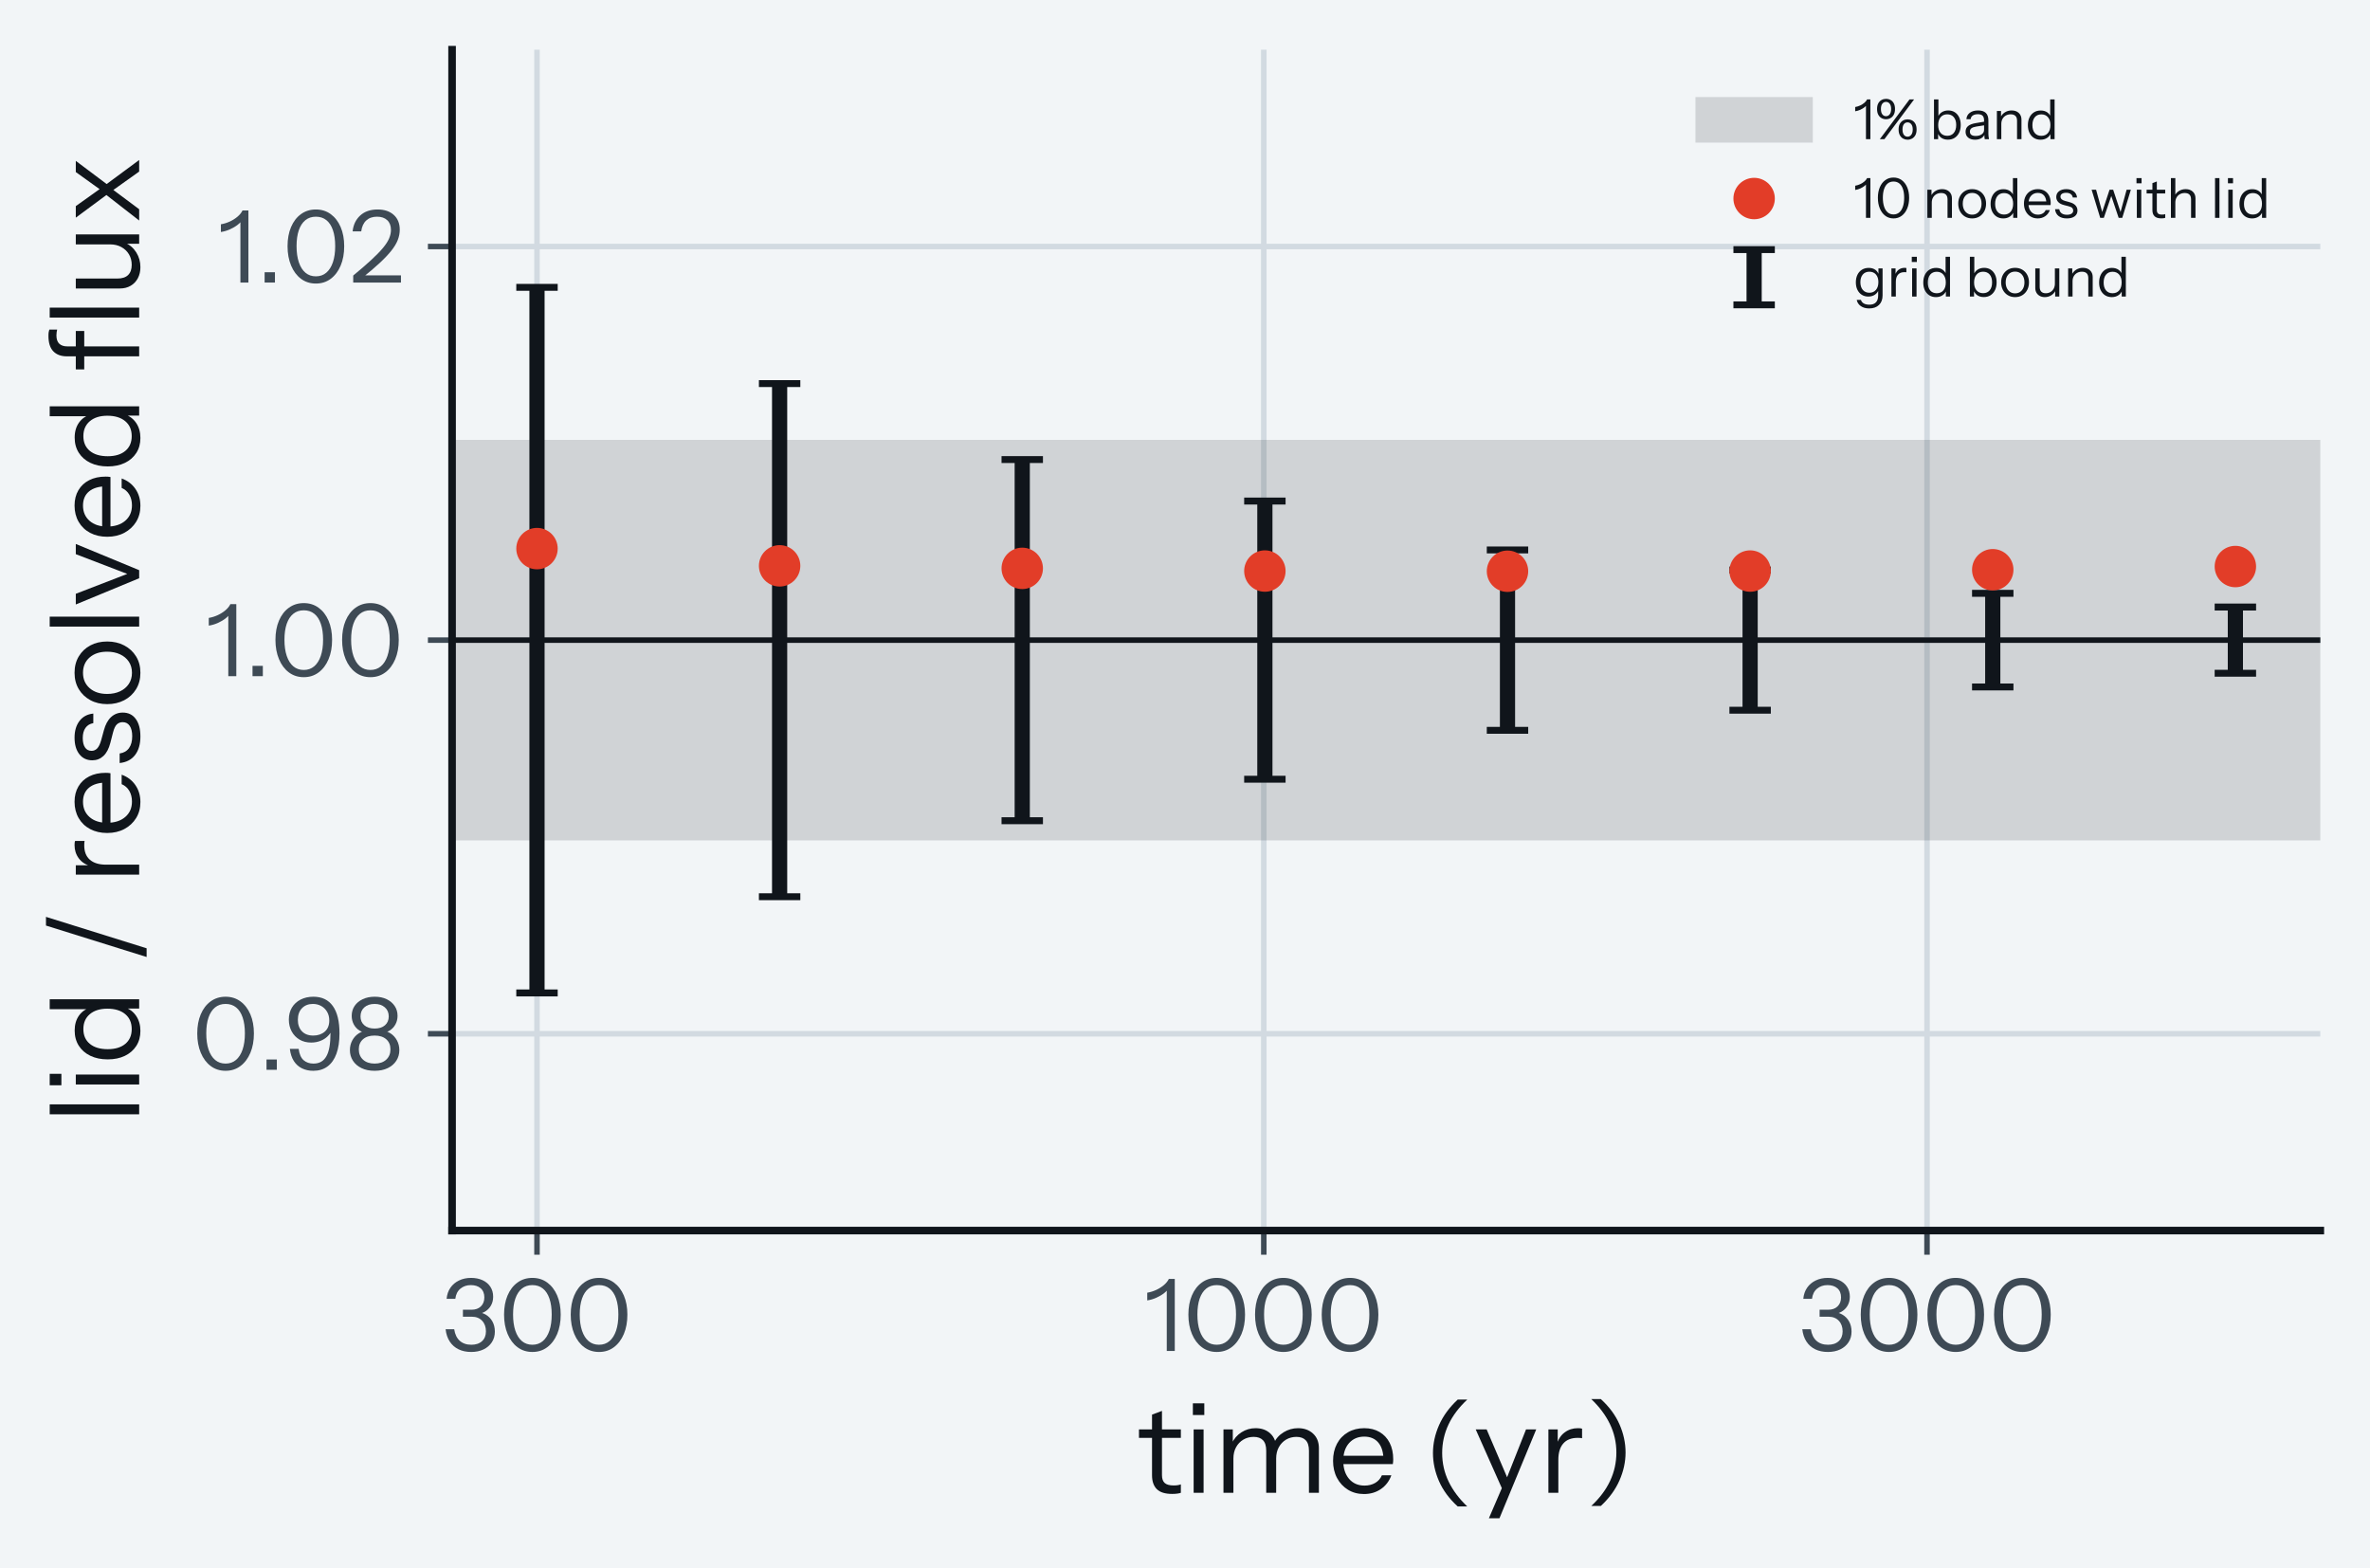
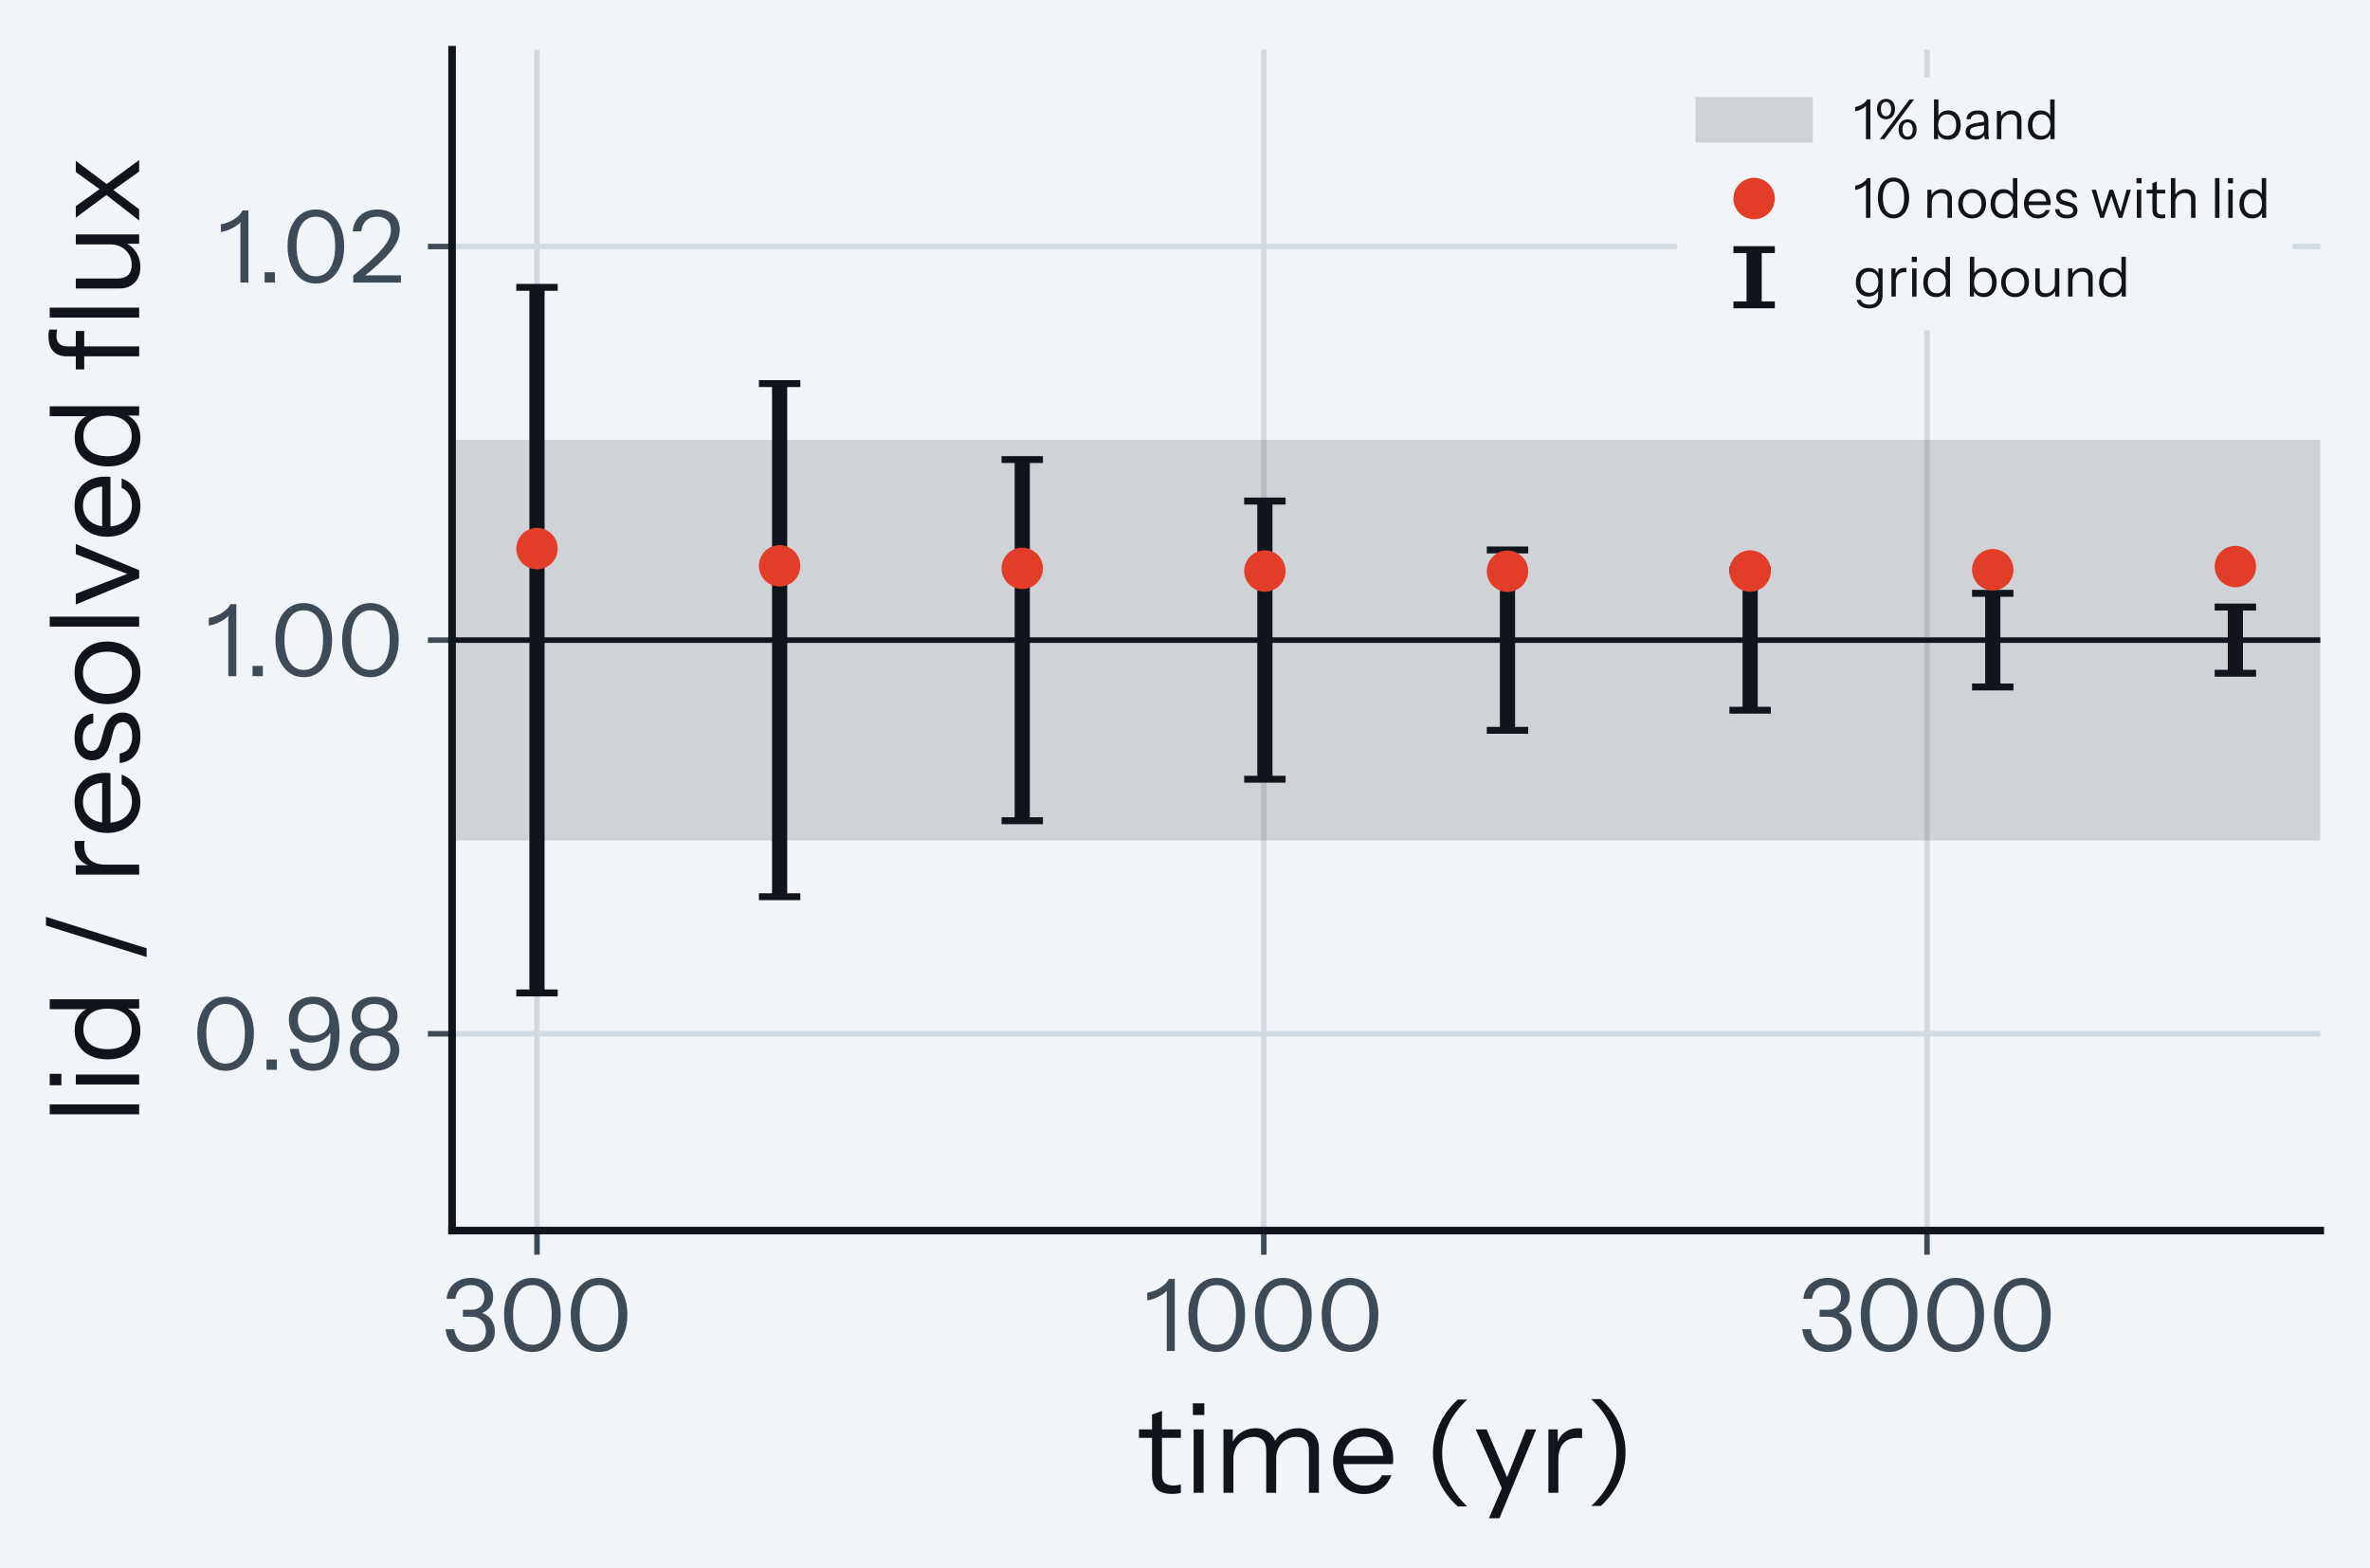
<svg xmlns="http://www.w3.org/2000/svg" xmlns:xlink="http://www.w3.org/1999/xlink" width="343.323pt" height="227.137pt" viewBox="0 0 343.323 227.137" version="1.1">
  <defs>
    <style type="text/css">*{stroke-linejoin: round; stroke-linecap: butt}</style>
  </defs>
  <g id="figure_1">
    <g id="patch_1">
      <path d="M 0 227.137  L 343.323 227.137  L 343.323 0  L 0 0  z " style="fill: #f2f5f7" />
    </g>
    <g id="axes_1">
      <g id="patch_2">
        <path d="M 65.488 178.262  L 336.123 178.262  L 336.123 7.2  L 65.488 7.2  z " style="fill: #f2f5f7" />
      </g>
      <g id="matplotlib.axis_1">
        <g id="xtick_1">
          <g id="line2d_1">
            <path d="M 77.79 178.262  L 77.79 7.2  " clip-path="url(#pdb73a32be3)" style="fill: none; stroke: #d2dae1; stroke-width: 0.8; stroke-linecap: square" />
          </g>
          <g id="line2d_2">
            <defs>
              <path id="m2a301ba8c9" d="M 0 0  L 0 3.5  " style="stroke: #3e4a55; stroke-width: 0.8" />
            </defs>
            <g>
              <use xlink:href="#m2a301ba8c9" x="77.79" y="178.262" style="fill: #3e4a55; stroke: #3e4a55; stroke-width: 0.8" />
            </g>
          </g>
          <g id="text_1">
            <g style="fill: #3e4a55" transform="translate(63.97157 195.7018) scale(0.145 -0.145)">
              <defs>
                <path id="InstrumentSans-Regular-33" d="M 1894 -64  Q 1434 -64 1085 105  Q 736 275 521 601  Q 307 928 256 1389  L 806 1389  Q 877 909 1158 653  Q 1440 397 1901 397  Q 2336 397 2585 627  Q 2835 858 2835 1254  Q 2835 1670 2592 1929  Q 2349 2189 1939 2189  L 1363 2189  L 1363 2637  L 1920 2637  Q 2291 2637 2512 2851  Q 2733 3066 2733 3424  Q 2733 3802 2499 4006  Q 2266 4211 1869 4211  Q 1478 4211 1203 3984  Q 928 3757 877 3334  L 320 3334  Q 358 3744 563 4041  Q 768 4339 1110 4505  Q 1453 4672 1882 4672  Q 2298 4672 2618 4525  Q 2938 4378 3117 4106  Q 3296 3834 3296 3469  Q 3296 3142 3149 2892  Q 3002 2643 2749 2502  Q 2496 2362 2170 2362  L 2131 2496  Q 2522 2496 2806 2333  Q 3091 2170 3248 1888  Q 3405 1606 3405 1235  Q 3405 851 3213 556  Q 3021 262 2681 99  Q 2342 -64 1894 -64  z " transform="scale(0.015625)" />
                <path id="InstrumentSans-Regular-30" d="M 2131 -64  Q 1587 -64 1180 240  Q 774 544 547 1085  Q 320 1626 320 2323  Q 320 3021 544 3549  Q 768 4077 1177 4374  Q 1587 4672 2131 4672  Q 2675 4672 3081 4374  Q 3488 4077 3715 3549  Q 3942 3021 3942 2323  Q 3942 1619 3715 1081  Q 3488 544 3081 240  Q 2675 -64 2131 -64  z M 2131 397  Q 2522 397 2797 630  Q 3072 864 3219 1296  Q 3366 1728 3366 2330  Q 3366 2925 3222 3347  Q 3078 3770 2803 3990  Q 2528 4211 2131 4211  Q 1734 4211 1459 3987  Q 1184 3763 1040 3344  Q 896 2925 896 2330  Q 896 1728 1043 1293  Q 1190 858 1465 627  Q 1741 397 2131 397  z " transform="scale(0.015625)" />
              </defs>
              <use xlink:href="#InstrumentSans-Regular-33" />
              <use xlink:href="#InstrumentSans-Regular-30" transform="translate(57.39999 0)" />
              <use xlink:href="#InstrumentSans-Regular-30" transform="translate(124 0)" />
            </g>
          </g>
        </g>
        <g id="xtick_2">
          <g id="line2d_3">
            <path d="M 183.076 178.262  L 183.076 7.2  " clip-path="url(#pdb73a32be3)" style="fill: none; stroke: #d2dae1; stroke-width: 0.8; stroke-linecap: square" />
          </g>
          <g id="line2d_4">
            <g>
              <use xlink:href="#m2a301ba8c9" x="183.076" y="178.262" style="fill: #3e4a55; stroke: #3e4a55; stroke-width: 0.8" />
            </g>
          </g>
          <g id="text_2">
            <g style="fill: #3e4a55" transform="translate(165.758 195.7018) scale(0.145 -0.145)">
              <defs>
                <path id="InstrumentSans-Regular-31" d="M 1440 0  L 1440 4083  L 1574 4051  Q 1498 3878 1280 3705  Q 1062 3533 777 3405  Q 493 3277 192 3232  L 192 3725  Q 493 3776 768 3904  Q 1043 4032 1257 4214  Q 1472 4397 1574 4608  L 1952 4608  L 1952 0  L 1440 0  z " transform="scale(0.015625)" />
              </defs>
              <use xlink:href="#InstrumentSans-Regular-31" />
              <use xlink:href="#InstrumentSans-Regular-30" transform="translate(39.09999 0)" />
              <use xlink:href="#InstrumentSans-Regular-30" transform="translate(105.7 0)" />
              <use xlink:href="#InstrumentSans-Regular-30" transform="translate(172.3 0)" />
            </g>
          </g>
        </g>
        <g id="xtick_3">
          <g id="line2d_5">
            <path d="M 279.15 178.262  L 279.15 7.2  " clip-path="url(#pdb73a32be3)" style="fill: none; stroke: #d2dae1; stroke-width: 0.8; stroke-linecap: square" />
          </g>
          <g id="line2d_6">
            <g>
              <use xlink:href="#m2a301ba8c9" x="279.15" y="178.262" style="fill: #3e4a55; stroke: #3e4a55; stroke-width: 0.8" />
            </g>
          </g>
          <g id="text_3">
            <g style="fill: #3e4a55" transform="translate(260.5035 195.7018) scale(0.145 -0.145)">
              <use xlink:href="#InstrumentSans-Regular-33" />
              <use xlink:href="#InstrumentSans-Regular-30" transform="translate(57.39999 0)" />
              <use xlink:href="#InstrumentSans-Regular-30" transform="translate(124 0)" />
              <use xlink:href="#InstrumentSans-Regular-30" transform="translate(190.6 0)" />
            </g>
          </g>
        </g>
        <g id="text_4">
          <g style="fill: #10151b" transform="translate(164.6886 216.2474) scale(0.18 -0.18)">
            <defs>
              <path id="InstrumentSans-Regular-74" d="M 1818 -58  Q 1274 -58 1027 188  Q 781 435 781 902  L 781 4026  L 1293 4218  L 1293 909  Q 1293 634 1433 506  Q 1574 378 1894 378  Q 2022 378 2115 394  Q 2208 410 2266 435  L 2266 0  Q 2202 -26 2083 -42  Q 1965 -58 1818 -58  z M 109 2829  L 109 3264  L 2266 3264  L 2266 2829  L 109 2829  z " transform="scale(0.015625)" />
              <path id="InstrumentSans-Regular-69" d="M 512 0  L 512 3264  L 1024 3264  L 1024 0  L 512 0  z M 472 4006  L 472 4608  L 1061 4608  L 1061 4006  L 472 4006  z " transform="scale(0.015625)" />
              <path id="InstrumentSans-Regular-6d" d="M 512 0  L 512 3264  L 992 3264  L 992 2496  L 1024 2496  L 1024 0  L 512 0  z M 2714 0  L 2714 2163  Q 2714 2534 2547 2707  Q 2381 2880 2067 2880  Q 1773 2880 1536 2739  Q 1299 2598 1161 2348  Q 1024 2099 1024 1766  L 941 2541  Q 1107 2906 1440 3117  Q 1773 3328 2163 3328  Q 2637 3328 2931 3049  Q 3226 2771 3226 2298  L 3226 0  L 2714 0  z M 4915 0  L 4915 2163  Q 4915 2534 4748 2707  Q 4582 2880 4269 2880  Q 3974 2880 3737 2739  Q 3501 2598 3363 2348  Q 3226 2099 3226 1766  L 3098 2541  Q 3264 2906 3609 3117  Q 3955 3328 4352 3328  Q 4826 3328 5126 3049  Q 5427 2771 5427 2298  L 5427 0  L 4915 0  z " transform="scale(0.015625)" />
              <path id="InstrumentSans-Regular-65" d="M 1850 -64  Q 1382 -64 1024 157  Q 666 378 461 762  Q 256 1146 256 1645  Q 256 2144 457 2525  Q 659 2906 1024 3117  Q 1389 3328 1862 3328  Q 2317 3328 2653 3129  Q 2989 2931 3171 2572  Q 3354 2214 3354 1728  Q 3354 1664 3350 1606  Q 3347 1549 3334 1478  L 640 1478  L 640 1907  L 3021 1907  L 2854 1670  Q 2854 2259 2595 2576  Q 2336 2893 1862 2893  Q 1376 2893 1078 2557  Q 781 2221 781 1651  Q 781 1069 1078 720  Q 1376 371 1875 371  Q 2189 371 2425 508  Q 2662 646 2771 902  L 3258 902  Q 3098 454 2723 195  Q 2349 -64 1850 -64  z " transform="scale(0.015625)" />
              <path id="InstrumentSans-Regular-20" transform="scale(0.015625)" />
              <path id="InstrumentSans-Regular-28" d="M 1786 -704  Q 1133 -109 822 601  Q 512 1312 512 2048  Q 512 2771 825 3484  Q 1139 4198 1786 4800  L 2278 4800  Q 1632 4198 1309 3510  Q 986 2822 986 2048  Q 986 1267 1318 579  Q 1651 -109 2278 -704  L 1786 -704  z " transform="scale(0.015625)" />
              <path id="InstrumentSans-Regular-79" d="M 794 -1312  L 1523 384  L 1638 563  L 2707 3264  L 3232 3264  L 1338 -1312  L 794 -1312  z M 1581 -32  L 115 3264  L 678 3264  L 1939 314  L 1581 -32  z " transform="scale(0.015625)" />
              <path id="InstrumentSans-Regular-72" d="M 512 0  L 512 3264  L 992 3264  L 992 2432  L 1024 2432  L 1024 0  L 512 0  z M 1024 1702  L 941 2477  Q 1056 2893 1350 3110  Q 1645 3328 2029 3328  Q 2189 3328 2246 3302  L 2246 2810  Q 2214 2822 2156 2825  Q 2099 2829 2016 2829  Q 1530 2829 1277 2537  Q 1024 2246 1024 1702  z " transform="scale(0.015625)" />
              <path id="InstrumentSans-Regular-29" d="M 813 4826  Q 1466 4230 1776 3520  Q 2086 2810 2086 2074  Q 2086 1350 1772 636  Q 1459 -77 813 -678  L 320 -678  Q 966 -77 1289 611  Q 1613 1299 1613 2074  Q 1613 2854 1280 3542  Q 947 4230 320 4826  L 813 4826  z " transform="scale(0.015625)" />
            </defs>
            <use xlink:href="#InstrumentSans-Regular-74" />
            <use xlink:href="#InstrumentSans-Regular-69" transform="translate(37.7 0)" />
            <use xlink:href="#InstrumentSans-Regular-6d" transform="translate(61.69998 0)" />
            <use xlink:href="#InstrumentSans-Regular-65" transform="translate(153.9 0)" />
            <use xlink:href="#InstrumentSans-Regular-20" transform="translate(210.3 0)" />
            <use xlink:href="#InstrumentSans-Regular-28" transform="translate(230.2999 0)" />
            <use xlink:href="#InstrumentSans-Regular-79" transform="translate(270.8999 0)" />
            <use xlink:href="#InstrumentSans-Regular-72" transform="translate(323.1999 0)" />
            <use xlink:href="#InstrumentSans-Regular-29" transform="translate(360.6999 0)" />
          </g>
        </g>
      </g>
      <g id="matplotlib.axis_2">
        <g id="ytick_1">
          <g id="line2d_7">
            <path d="M 65.488 149.752  L 336.123 149.752  " clip-path="url(#pdb73a32be3)" style="fill: none; stroke: #d2dae1; stroke-width: 0.8; stroke-linecap: square" />
          </g>
          <g id="line2d_8">
            <defs>
              <path id="me776a80f98" d="M 0 0  L -3.5 0  " style="stroke: #3e4a55; stroke-width: 0.8" />
            </defs>
            <g>
              <use xlink:href="#me776a80f98" x="65.488" y="149.752" style="fill: #3e4a55; stroke: #3e4a55; stroke-width: 0.8" />
            </g>
          </g>
          <g id="text_5">
            <g style="fill: #3e4a55" transform="translate(27.85 154.9715) scale(0.145 -0.145)">
              <defs>
                <path id="InstrumentSans-Regular-2e" d="M 486 0  L 486 659  L 1146 659  L 1146 0  L 486 0  z " transform="scale(0.015625)" />
                <path id="InstrumentSans-Regular-39" d="M 1843 -64  Q 1440 -64 1120 93  Q 800 250 601 560  Q 403 870 346 1338  L 909 1338  Q 973 838 1222 617  Q 1472 397 1856 397  Q 2138 397 2342 512  Q 2547 627 2681 864  Q 2816 1101 2880 1469  Q 2944 1837 2944 2342  L 2944 2758  L 3091 2739  Q 3034 2445 2835 2217  Q 2637 1990 2342 1865  Q 2048 1741 1709 1741  Q 1286 1741 966 1929  Q 646 2118 464 2451  Q 282 2784 282 3206  Q 282 3654 480 3980  Q 678 4307 1033 4489  Q 1389 4672 1850 4672  Q 2669 4672 3094 4077  Q 3520 3482 3520 2330  Q 3520 1562 3325 1027  Q 3130 493 2755 214  Q 2381 -64 1843 -64  z M 1843 2189  Q 2285 2189 2576 2438  Q 2867 2688 2867 3155  Q 2867 3469 2729 3705  Q 2592 3942 2355 4076  Q 2118 4211 1818 4211  Q 1389 4211 1123 3939  Q 858 3667 858 3194  Q 858 2739 1117 2464  Q 1376 2189 1843 2189  z " transform="scale(0.015625)" />
                <path id="InstrumentSans-Regular-38" d="M 1862 -64  Q 1376 -64 1021 109  Q 666 282 474 582  Q 282 883 282 1254  Q 282 1600 435 1881  Q 589 2163 848 2329  Q 1107 2496 1421 2496  L 1434 2362  Q 1139 2362 902 2506  Q 666 2650 531 2899  Q 397 3149 397 3450  Q 397 3808 582 4083  Q 768 4358 1101 4515  Q 1434 4672 1869 4672  Q 2304 4672 2630 4515  Q 2957 4358 3142 4083  Q 3328 3808 3328 3456  Q 3328 3149 3193 2902  Q 3059 2656 2822 2509  Q 2586 2362 2285 2362  L 2304 2496  Q 2624 2496 2880 2329  Q 3136 2163 3289 1881  Q 3443 1600 3443 1254  Q 3443 883 3251 582  Q 3059 282 2704 109  Q 2349 -64 1862 -64  z M 1862 397  Q 2330 397 2602 646  Q 2874 896 2874 1306  Q 2874 1715 2605 1952  Q 2336 2189 1862 2189  Q 1389 2189 1120 1952  Q 851 1715 851 1306  Q 851 896 1123 646  Q 1395 397 1862 397  z M 1862 2637  Q 2285 2637 2525 2848  Q 2765 3059 2765 3411  Q 2765 3776 2515 3993  Q 2266 4211 1862 4211  Q 1453 4211 1206 3993  Q 960 3776 960 3411  Q 960 3059 1203 2848  Q 1446 2637 1862 2637  z " transform="scale(0.015625)" />
              </defs>
              <use xlink:href="#InstrumentSans-Regular-30" />
              <use xlink:href="#InstrumentSans-Regular-2e" transform="translate(66.59999 0)" />
              <use xlink:href="#InstrumentSans-Regular-39" transform="translate(92.09998 0)" />
              <use xlink:href="#InstrumentSans-Regular-38" transform="translate(153.1 0)" />
            </g>
          </g>
        </g>
        <g id="ytick_2">
          <g id="line2d_9">
            <path d="M 65.488 92.731  L 336.123 92.731  " clip-path="url(#pdb73a32be3)" style="fill: none; stroke: #d2dae1; stroke-width: 0.8; stroke-linecap: square" />
          </g>
          <g id="line2d_10">
            <g>
              <use xlink:href="#me776a80f98" x="65.488" y="92.731" style="fill: #3e4a55; stroke: #3e4a55; stroke-width: 0.8" />
            </g>
          </g>
          <g id="text_6">
            <g style="fill: #3e4a55" transform="translate(29.80977 97.95091) scale(0.145 -0.145)">
              <use xlink:href="#InstrumentSans-Regular-31" />
              <use xlink:href="#InstrumentSans-Regular-2e" transform="translate(39.09999 0)" />
              <use xlink:href="#InstrumentSans-Regular-30" transform="translate(64.59998 0)" />
              <use xlink:href="#InstrumentSans-Regular-30" transform="translate(131.2 0)" />
            </g>
          </g>
        </g>
        <g id="ytick_3">
          <g id="line2d_11">
            <path d="M 65.488 35.71  L 336.123 35.71  " clip-path="url(#pdb73a32be3)" style="fill: none; stroke: #d2dae1; stroke-width: 0.8; stroke-linecap: square" />
          </g>
          <g id="line2d_12">
            <g>
              <use xlink:href="#me776a80f98" x="65.488" y="35.71" style="fill: #3e4a55; stroke: #3e4a55; stroke-width: 0.8" />
            </g>
          </g>
          <g id="text_7">
            <g style="fill: #3e4a55" transform="translate(31.56336 40.9303) scale(0.145 -0.145)">
              <defs>
                <path id="InstrumentSans-Regular-32" d="M 256 0  L 256 448  Q 947 1018 1411 1446  Q 1875 1875 2153 2208  Q 2432 2541 2550 2819  Q 2669 3098 2669 3366  Q 2669 3763 2432 3987  Q 2195 4211 1779 4211  Q 1350 4211 1088 3968  Q 826 3725 768 3270  L 218 3270  Q 282 3898 701 4285  Q 1120 4672 1818 4672  Q 2464 4672 2848 4326  Q 3232 3981 3232 3379  Q 3232 3053 3107 2726  Q 2982 2400 2697 2041  Q 2413 1683 1949 1251  Q 1485 819 800 275  L 678 461  L 3309 461  L 3309 0  L 256 0  z " transform="scale(0.015625)" />
              </defs>
              <use xlink:href="#InstrumentSans-Regular-31" />
              <use xlink:href="#InstrumentSans-Regular-2e" transform="translate(39.09999 0)" />
              <use xlink:href="#InstrumentSans-Regular-30" transform="translate(64.59998 0)" />
              <use xlink:href="#InstrumentSans-Regular-32" transform="translate(131.2 0)" />
            </g>
          </g>
        </g>
        <g id="text_8">
          <g style="fill: #10151b" transform="translate(20.16 162.8592) rotate(-90) scale(0.18 -0.18)">
            <defs>
              <path id="InstrumentSans-Regular-6c" d="M 512 0  L 512 4608  L 1024 4608  L 1024 0  L 512 0  z " transform="scale(0.015625)" />
              <path id="InstrumentSans-Regular-64" d="M 2886 0  L 2886 762  L 2950 742  Q 2829 371 2505 153  Q 2182 -64 1734 -64  Q 1293 -64 963 147  Q 634 358 451 736  Q 269 1114 269 1619  Q 269 2131 454 2515  Q 640 2899 973 3110  Q 1306 3322 1754 3322  Q 2214 3322 2528 3098  Q 2842 2874 2957 2464  L 2854 2451  L 2854 4608  L 3366 4608  L 3366 0  L 2886 0  z M 1830 384  Q 2323 384 2601 720  Q 2880 1056 2880 1638  Q 2880 2208 2598 2541  Q 2317 2874 1830 2874  Q 1344 2874 1069 2541  Q 794 2208 794 1619  Q 794 1043 1069 713  Q 1344 384 1830 384  z " transform="scale(0.015625)" />
              <path id="InstrumentSans-Regular-2f" d="M 384 -384  L 2003 4800  L 2451 4800  L 832 -384  L 384 -384  z " transform="scale(0.015625)" />
              <path id="InstrumentSans-Regular-73" d="M 1619 -64  Q 1018 -64 659 214  Q 301 493 250 1005  L 742 1005  Q 787 691 1017 524  Q 1248 358 1632 358  Q 1971 358 2163 486  Q 2355 614 2355 851  Q 2355 1018 2246 1142  Q 2138 1267 1811 1350  L 1286 1485  Q 838 1600 614 1840  Q 390 2080 390 2413  Q 390 2835 704 3081  Q 1018 3328 1555 3328  Q 2086 3328 2419 3072  Q 2752 2816 2797 2362  L 2304 2362  Q 2259 2624 2060 2765  Q 1862 2906 1536 2906  Q 1222 2906 1049 2787  Q 877 2669 877 2451  Q 877 2285 1001 2163  Q 1126 2042 1421 1958  L 1933 1818  Q 2387 1696 2617 1446  Q 2848 1197 2848 845  Q 2848 416 2521 176  Q 2195 -64 1619 -64  z " transform="scale(0.015625)" />
              <path id="InstrumentSans-Regular-6f" d="M 1869 -64  Q 1389 -64 1024 160  Q 659 384 457 771  Q 256 1158 256 1645  Q 256 2138 461 2515  Q 666 2893 1027 3110  Q 1389 3328 1869 3328  Q 2355 3328 2716 3110  Q 3078 2893 3280 2515  Q 3482 2138 3482 1645  Q 3482 1158 3280 771  Q 3078 384 2716 160  Q 2355 -64 1869 -64  z M 1869 371  Q 2202 371 2445 534  Q 2688 698 2822 986  Q 2957 1274 2957 1651  Q 2957 2214 2659 2553  Q 2362 2893 1869 2893  Q 1382 2893 1081 2553  Q 781 2214 781 1651  Q 781 1274 915 986  Q 1050 698 1296 534  Q 1542 371 1869 371  z " transform="scale(0.015625)" />
              <path id="InstrumentSans-Regular-76" d="M 1466 0  L 115 3264  L 666 3264  L 1792 346  L 1587 346  L 2707 3264  L 3232 3264  L 1882 0  L 1466 0  z " transform="scale(0.015625)" />
              <path id="InstrumentSans-Regular-66" d="M 781 0  L 781 3725  Q 781 4173 1040 4422  Q 1299 4672 1830 4672  Q 1958 4672 2032 4659  Q 2106 4646 2157 4627  L 2157 4224  Q 2112 4237 2032 4249  Q 1952 4262 1862 4262  Q 1568 4262 1430 4115  Q 1293 3968 1293 3699  L 1293 0  L 781 0  z M 109 2829  L 109 3264  L 2086 3264  L 2086 2829  L 109 2829  z " transform="scale(0.015625)" />
              <path id="InstrumentSans-Regular-75" d="M 1574 -64  Q 1254 -64 1004 67  Q 755 198 614 438  Q 474 678 474 992  L 474 3264  L 986 3264  L 986 1126  Q 986 755 1168 569  Q 1350 384 1690 384  Q 1997 384 2233 525  Q 2470 666 2608 918  Q 2746 1171 2746 1498  L 2829 723  Q 2669 358 2329 147  Q 1990 -64 1574 -64  z M 2778 0  L 2778 768  L 2746 768  L 2746 3264  L 3258 3264  L 3258 0  L 2778 0  z " transform="scale(0.015625)" />
              <path id="InstrumentSans-Regular-78" d="M 2726 0  L 1645 1517  L 352 3264  L 947 3264  L 1946 1862  L 3322 0  L 2726 0  z M 1677 1837  L 2701 3264  L 3277 3264  L 1946 1491  L 1677 1837  z M 1894 1485  L 787 0  L 205 0  L 1645 1850  L 1894 1485  z " transform="scale(0.015625)" />
            </defs>
            <use xlink:href="#InstrumentSans-Regular-6c" />
            <use xlink:href="#InstrumentSans-Regular-69" transform="translate(23.99998 0)" />
            <use xlink:href="#InstrumentSans-Regular-64" transform="translate(47.99997 0)" />
            <use xlink:href="#InstrumentSans-Regular-20" transform="translate(108.6 0)" />
            <use xlink:href="#InstrumentSans-Regular-2f" transform="translate(128.5999 0)" />
            <use xlink:href="#InstrumentSans-Regular-20" transform="translate(172.8999 0)" />
            <use xlink:href="#InstrumentSans-Regular-72" transform="translate(192.8999 0)" />
            <use xlink:href="#InstrumentSans-Regular-65" transform="translate(230.3999 0)" />
            <use xlink:href="#InstrumentSans-Regular-73" transform="translate(286.7999 0)" />
            <use xlink:href="#InstrumentSans-Regular-6f" transform="translate(334.0999 0)" />
            <use xlink:href="#InstrumentSans-Regular-6c" transform="translate(392.4999 0)" />
            <use xlink:href="#InstrumentSans-Regular-76" transform="translate(416.4999 0)" />
            <use xlink:href="#InstrumentSans-Regular-65" transform="translate(468.7998 0)" />
            <use xlink:href="#InstrumentSans-Regular-64" transform="translate(525.1998 0)" />
            <use xlink:href="#InstrumentSans-Regular-20" transform="translate(585.7998 0)" />
            <use xlink:href="#InstrumentSans-Regular-66" transform="translate(605.7998 0)" />
            <use xlink:href="#InstrumentSans-Regular-6c" transform="translate(641.1998 0)" />
            <use xlink:href="#InstrumentSans-Regular-75" transform="translate(665.1998 0)" />
            <use xlink:href="#InstrumentSans-Regular-78" transform="translate(724.0998 0)" />
          </g>
        </g>
      </g>
      <g id="patch_3">
        <path d="M 65.488 121.241  L 336.123 121.241  L 336.123 64.221  L 65.488 64.221  z " clip-path="url(#pdb73a32be3)" style="fill: #10151b; opacity: 0.15; stroke: #10151b; stroke-linejoin: miter" />
      </g>
      <g id="line2d_13">
        <path d="M 65.488 92.731  L 336.123 92.731  " clip-path="url(#pdb73a32be3)" style="fill: none; stroke: #10151b; stroke-width: 0.8; stroke-linecap: square" />
      </g>
      <g id="LineCollection_1">
        <path d="M 77.79 143.838  L 77.79 41.624  " clip-path="url(#pdb73a32be3)" style="fill: none; stroke: #10151b; stroke-width: 2.2" />
        <path d="M 112.937 129.896  L 112.937 55.566  " clip-path="url(#pdb73a32be3)" style="fill: none; stroke: #10151b; stroke-width: 2.2" />
        <path d="M 148.084 118.89  L 148.084 66.572  " clip-path="url(#pdb73a32be3)" style="fill: none; stroke: #10151b; stroke-width: 2.2" />
        <path d="M 183.232 112.879  L 183.232 72.583  " clip-path="url(#pdb73a32be3)" style="fill: none; stroke: #10151b; stroke-width: 2.2" />
        <path d="M 218.379 105.794  L 218.379 79.668  " clip-path="url(#pdb73a32be3)" style="fill: none; stroke: #10151b; stroke-width: 2.2" />
        <path d="M 253.526 102.884  L 253.526 82.578  " clip-path="url(#pdb73a32be3)" style="fill: none; stroke: #10151b; stroke-width: 2.2" />
        <path d="M 288.674 99.512  L 288.674 85.95  " clip-path="url(#pdb73a32be3)" style="fill: none; stroke: #10151b; stroke-width: 2.2" />
        <path d="M 323.821 97.525  L 323.821 87.937  " clip-path="url(#pdb73a32be3)" style="fill: none; stroke: #10151b; stroke-width: 2.2" />
      </g>
      <g id="line2d_14">
        <defs>
          <path id="m2907207f3f" d="M 3 0  L -3 -0  " style="stroke: #10151b" />
        </defs>
        <g clip-path="url(#pdb73a32be3)">
          <use xlink:href="#m2907207f3f" x="77.79" y="143.838" style="fill: #10151b; stroke: #10151b" />
          <use xlink:href="#m2907207f3f" x="112.937" y="129.896" style="fill: #10151b; stroke: #10151b" />
          <use xlink:href="#m2907207f3f" x="148.084" y="118.89" style="fill: #10151b; stroke: #10151b" />
          <use xlink:href="#m2907207f3f" x="183.232" y="112.879" style="fill: #10151b; stroke: #10151b" />
          <use xlink:href="#m2907207f3f" x="218.379" y="105.794" style="fill: #10151b; stroke: #10151b" />
          <use xlink:href="#m2907207f3f" x="253.526" y="102.884" style="fill: #10151b; stroke: #10151b" />
          <use xlink:href="#m2907207f3f" x="288.674" y="99.512" style="fill: #10151b; stroke: #10151b" />
          <use xlink:href="#m2907207f3f" x="323.821" y="97.525" style="fill: #10151b; stroke: #10151b" />
        </g>
      </g>
      <g id="line2d_15">
        <g clip-path="url(#pdb73a32be3)">
          <use xlink:href="#m2907207f3f" x="77.79" y="41.624" style="fill: #10151b; stroke: #10151b" />
          <use xlink:href="#m2907207f3f" x="112.937" y="55.566" style="fill: #10151b; stroke: #10151b" />
          <use xlink:href="#m2907207f3f" x="148.084" y="66.572" style="fill: #10151b; stroke: #10151b" />
          <use xlink:href="#m2907207f3f" x="183.232" y="72.583" style="fill: #10151b; stroke: #10151b" />
          <use xlink:href="#m2907207f3f" x="218.379" y="79.668" style="fill: #10151b; stroke: #10151b" />
          <use xlink:href="#m2907207f3f" x="253.526" y="82.578" style="fill: #10151b; stroke: #10151b" />
          <use xlink:href="#m2907207f3f" x="288.674" y="85.95" style="fill: #10151b; stroke: #10151b" />
          <use xlink:href="#m2907207f3f" x="323.821" y="87.937" style="fill: #10151b; stroke: #10151b" />
        </g>
      </g>
      <g id="line2d_16">
        <defs>
          <path id="m86276f1368" d="M 0 2.5  C 0.663 2.5 1.299 2.237 1.768 1.768  C 2.237 1.299 2.5 0.663 2.5 0  C 2.5 -0.663 2.237 -1.299 1.768 -1.768  C 1.299 -2.237 0.663 -2.5 0 -2.5  C -0.663 -2.5 -1.299 -2.237 -1.768 -1.768  C -2.237 -1.299 -2.5 -0.663 -2.5 0  C -2.5 0.663 -2.237 1.299 -1.768 1.768  C -1.299 2.237 -0.663 2.5 0 2.5  z " style="stroke: #e23d28" />
        </defs>
        <g clip-path="url(#pdb73a32be3)">
          <use xlink:href="#m86276f1368" x="77.79" y="79.471" style="fill: #e23d28; stroke: #e23d28" />
          <use xlink:href="#m86276f1368" x="112.937" y="81.968" style="fill: #e23d28; stroke: #e23d28" />
          <use xlink:href="#m86276f1368" x="148.084" y="82.334" style="fill: #e23d28; stroke: #e23d28" />
          <use xlink:href="#m86276f1368" x="183.232" y="82.723" style="fill: #e23d28; stroke: #e23d28" />
          <use xlink:href="#m86276f1368" x="218.379" y="82.75" style="fill: #e23d28; stroke: #e23d28" />
          <use xlink:href="#m86276f1368" x="253.526" y="82.725" style="fill: #e23d28; stroke: #e23d28" />
          <use xlink:href="#m86276f1368" x="288.674" y="82.533" style="fill: #e23d28; stroke: #e23d28" />
          <use xlink:href="#m86276f1368" x="323.821" y="82.069" style="fill: #e23d28; stroke: #e23d28" />
        </g>
      </g>
      <g id="patch_4">
        <path d="M 65.488 178.262  L 65.488 7.2  " style="fill: none; stroke: #10151b; stroke-width: 1.1; stroke-linejoin: miter; stroke-linecap: square" />
      </g>
      <g id="patch_5">
        <path d="M 65.488 178.262  L 336.123 178.262  " style="fill: none; stroke: #10151b; stroke-width: 1.1; stroke-linejoin: miter; stroke-linecap: square" />
      </g>
      <g id="legend_1">
        <g id="patch_6">
+           <path d="M 244.506 47.88  L 330.523 47.88  Q 332.123 47.88 332.123 46.28  L 332.123 12.8  Q 332.123 11.2 330.523 11.2  L 244.506 11.2  Q 242.906 11.2 242.906 12.8  L 242.906 46.28  Q 242.906 47.88 244.506 47.88  z " style="fill: #f2f5f7" />
+         </g>
+         <g id="patch_7">
          <path d="M 246.106 20.16  L 262.106 20.16  L 262.106 14.56  L 246.106 14.56  z " style="fill: #10151b; opacity: 0.15; stroke: #10151b; stroke-linejoin: miter" />
        </g>
        <g id="text_9">
          <g style="fill: #10151b" transform="translate(268.5063 20.16) scale(0.08 -0.08)">
            <defs>
              <path id="InstrumentSans-Regular-25" d="M 544 0  L 3987 4608  L 4518 4608  L 1075 0  L 544 0  z M 3757 -64  Q 3488 -64 3251 64  Q 3014 192 2867 454  Q 2720 717 2720 1120  Q 2720 1523 2864 1782  Q 3008 2042 3245 2170  Q 3482 2298 3757 2298  Q 4045 2298 4285 2170  Q 4525 2042 4665 1782  Q 4806 1523 4806 1120  Q 4806 717 4659 454  Q 4512 192 4272 64  Q 4032 -64 3757 -64  z M 3757 288  Q 4019 288 4188 505  Q 4358 723 4358 1126  Q 4358 1523 4188 1734  Q 4019 1946 3757 1946  Q 3494 1946 3334 1738  Q 3174 1530 3174 1126  Q 3174 717 3334 502  Q 3494 288 3757 288  z M 1261 2310  Q 986 2310 749 2438  Q 512 2566 368 2828  Q 224 3091 224 3494  Q 224 3898 368 4157  Q 512 4416 749 4544  Q 986 4672 1261 4672  Q 1549 4672 1785 4544  Q 2022 4416 2163 4157  Q 2304 3898 2304 3494  Q 2304 3091 2157 2828  Q 2010 2566 1773 2438  Q 1536 2310 1261 2310  z M 1261 2662  Q 1517 2662 1686 2876  Q 1856 3091 1856 3501  Q 1856 3898 1689 4109  Q 1523 4320 1261 4320  Q 998 4320 835 4112  Q 672 3904 672 3501  Q 672 3091 835 2876  Q 998 2662 1261 2662  z " transform="scale(0.015625)" />
              <path id="InstrumentSans-Regular-62" d="M 2125 -58  Q 1664 -58 1350 166  Q 1037 390 922 800  L 992 813  L 992 0  L 512 0  L 512 4608  L 1024 4608  L 1024 2502  L 954 2522  Q 1075 2899 1398 3113  Q 1722 3328 2170 3328  Q 2605 3328 2928 3117  Q 3251 2906 3430 2528  Q 3610 2150 3610 1645  Q 3610 1133 3424 749  Q 3238 365 2905 153  Q 2573 -58 2125 -58  z M 2048 390  Q 2534 390 2809 726  Q 3085 1062 3085 1645  Q 3085 2221 2809 2550  Q 2534 2880 2048 2880  Q 1562 2880 1280 2544  Q 998 2208 998 1626  Q 998 1056 1280 723  Q 1562 390 2048 390  z " transform="scale(0.015625)" />
              <path id="InstrumentSans-Regular-61" d="M 2515 0  Q 2490 109 2480 249  Q 2470 390 2470 608  L 2438 608  L 2438 2170  Q 2438 2541 2268 2717  Q 2099 2893 1722 2893  Q 1350 2893 1129 2742  Q 909 2592 883 2317  L 390 2317  Q 422 2790 787 3059  Q 1152 3328 1741 3328  Q 2349 3328 2643 3040  Q 2938 2752 2938 2176  L 2938 608  Q 2938 467 2957 316  Q 2976 166 3008 0  L 2515 0  z M 1395 -64  Q 890 -64 592 182  Q 294 429 294 858  Q 294 1286 588 1523  Q 883 1760 1446 1856  L 2586 2048  L 2586 1626  L 1523 1459  Q 1165 1402 979 1267  Q 794 1133 794 877  Q 794 627 963 499  Q 1133 371 1466 371  Q 1894 371 2166 566  Q 2438 762 2438 1075  L 2522 621  Q 2419 294 2121 115  Q 1824 -64 1395 -64  z " transform="scale(0.015625)" />
              <path id="InstrumentSans-Regular-6e" d="M 512 0  L 512 3264  L 992 3264  L 992 2496  L 1024 2496  L 1024 0  L 512 0  z M 2848 0  L 2848 2138  Q 2848 2509 2662 2694  Q 2477 2880 2112 2880  Q 1792 2880 1545 2739  Q 1299 2598 1161 2348  Q 1024 2099 1024 1766  L 941 2541  Q 1107 2906 1449 3117  Q 1792 3328 2227 3328  Q 2739 3328 3049 3037  Q 3360 2746 3360 2272  L 3360 0  L 2848 0  z " transform="scale(0.015625)" />
            </defs>
            <use xlink:href="#InstrumentSans-Regular-31" />
            <use xlink:href="#InstrumentSans-Regular-25" transform="translate(39.09999 0)" />
            <use xlink:href="#InstrumentSans-Regular-20" transform="translate(117.7 0)" />
            <use xlink:href="#InstrumentSans-Regular-62" transform="translate(137.7 0)" />
            <use xlink:href="#InstrumentSans-Regular-61" transform="translate(198.3 0)" />
            <use xlink:href="#InstrumentSans-Regular-6e" transform="translate(251.5999 0)" />
            <use xlink:href="#InstrumentSans-Regular-64" transform="translate(311.4999 0)" />
          </g>
        </g>
        <g id="line2d_17">
          <g>
            <use xlink:href="#m86276f1368" x="254.106" y="28.76" style="fill: #e23d28; stroke: #e23d28" />
          </g>
        </g>
        <g id="text_10">
          <g style="fill: #10151b" transform="translate(268.5063 31.56) scale(0.08 -0.08)">
            <defs>
              <path id="InstrumentSans-Regular-77" d="M 1178 0  L 179 3264  L 698 3264  L 1466 467  L 1338 467  L 2259 3264  L 2675 3264  L 3603 467  L 3475 467  L 4237 3264  L 4730 3264  L 3731 0  L 3315 0  L 2394 2733  L 2528 2733  L 1594 0  L 1178 0  z " transform="scale(0.015625)" />
              <path id="InstrumentSans-Regular-68" d="M 512 0  L 512 4608  L 1024 4608  L 1024 0  L 512 0  z M 2848 0  L 2848 2138  Q 2848 2509 2662 2694  Q 2477 2880 2112 2880  Q 1792 2880 1545 2739  Q 1299 2598 1161 2348  Q 1024 2099 1024 1766  L 941 2541  Q 1107 2906 1449 3117  Q 1792 3328 2227 3328  Q 2739 3328 3049 3037  Q 3360 2746 3360 2272  L 3360 0  L 2848 0  z " transform="scale(0.015625)" />
            </defs>
            <use xlink:href="#InstrumentSans-Regular-31" />
            <use xlink:href="#InstrumentSans-Regular-30" transform="translate(39.09999 0)" />
            <use xlink:href="#InstrumentSans-Regular-20" transform="translate(105.7 0)" />
            <use xlink:href="#InstrumentSans-Regular-6e" transform="translate(125.7 0)" />
            <use xlink:href="#InstrumentSans-Regular-6f" transform="translate(185.6 0)" />
            <use xlink:href="#InstrumentSans-Regular-64" transform="translate(244 0)" />
            <use xlink:href="#InstrumentSans-Regular-65" transform="translate(304.5999 0)" />
            <use xlink:href="#InstrumentSans-Regular-73" transform="translate(360.9999 0)" />
            <use xlink:href="#InstrumentSans-Regular-20" transform="translate(408.2999 0)" />
            <use xlink:href="#InstrumentSans-Regular-77" transform="translate(428.2999 0)" />
            <use xlink:href="#InstrumentSans-Regular-69" transform="translate(504.9999 0)" />
            <use xlink:href="#InstrumentSans-Regular-74" transform="translate(528.9999 0)" />
            <use xlink:href="#InstrumentSans-Regular-68" transform="translate(566.6999 0)" />
            <use xlink:href="#InstrumentSans-Regular-20" transform="translate(626.5999 0)" />
            <use xlink:href="#InstrumentSans-Regular-6c" transform="translate(646.5999 0)" />
            <use xlink:href="#InstrumentSans-Regular-69" transform="translate(670.5998 0)" />
            <use xlink:href="#InstrumentSans-Regular-64" transform="translate(694.5998 0)" />
          </g>
        </g>
        <g id="LineCollection_2">
          <path d="M 254.106 44.16  L 254.106 36.16  " style="fill: none; stroke: #10151b; stroke-width: 2.2" />
        </g>
        <g id="line2d_18">
          <g>
            <use xlink:href="#m2907207f3f" x="254.106" y="44.16" style="fill: #10151b; stroke: #10151b" />
          </g>
        </g>
        <g id="line2d_19">
          <g>
            <use xlink:href="#m2907207f3f" x="254.106" y="36.16" style="fill: #10151b; stroke: #10151b" />
          </g>
        </g>
        <g id="text_11">
          <g style="fill: #10151b" transform="translate(268.5063 42.96) scale(0.08 -0.08)">
            <defs>
              <path id="InstrumentSans-Regular-67" d="M 1811 -1376  Q 1229 -1376 841 -1104  Q 454 -832 371 -384  L 858 -384  Q 928 -640 1174 -790  Q 1421 -941 1843 -941  Q 2342 -941 2598 -669  Q 2854 -397 2854 128  L 2854 826  L 2918 813  Q 2810 442 2483 221  Q 2157 0 1709 0  Q 1280 0 953 208  Q 627 416 448 787  Q 269 1158 269 1651  Q 269 2150 454 2528  Q 640 2906 976 3114  Q 1312 3322 1760 3322  Q 2221 3322 2531 3098  Q 2842 2874 2944 2458  L 2886 2451  L 2886 3264  L 3366 3264  L 3366 128  Q 3366 -570 2950 -973  Q 2534 -1376 1811 -1376  z M 1837 442  Q 2317 442 2598 774  Q 2880 1107 2880 1677  Q 2880 2234 2598 2557  Q 2317 2880 1837 2880  Q 1350 2880 1072 2553  Q 794 2227 794 1658  Q 794 1101 1075 771  Q 1357 442 1837 442  z " transform="scale(0.015625)" />
            </defs>
            <use xlink:href="#InstrumentSans-Regular-67" />
            <use xlink:href="#InstrumentSans-Regular-72" transform="translate(60.59999 0)" />
            <use xlink:href="#InstrumentSans-Regular-69" transform="translate(98.09998 0)" />
            <use xlink:href="#InstrumentSans-Regular-64" transform="translate(122.1 0)" />
            <use xlink:href="#InstrumentSans-Regular-20" transform="translate(182.7 0)" />
            <use xlink:href="#InstrumentSans-Regular-62" transform="translate(202.6999 0)" />
            <use xlink:href="#InstrumentSans-Regular-6f" transform="translate(263.2999 0)" />
            <use xlink:href="#InstrumentSans-Regular-75" transform="translate(321.6999 0)" />
            <use xlink:href="#InstrumentSans-Regular-6e" transform="translate(380.5999 0)" />
            <use xlink:href="#InstrumentSans-Regular-64" transform="translate(440.4999 0)" />
          </g>
        </g>
      </g>
    </g>
  </g>
  <defs>
    <clipPath id="pdb73a32be3">
      <rect x="65.488" y="7.2" width="270.635" height="171.062" />
    </clipPath>
  </defs>
</svg>
